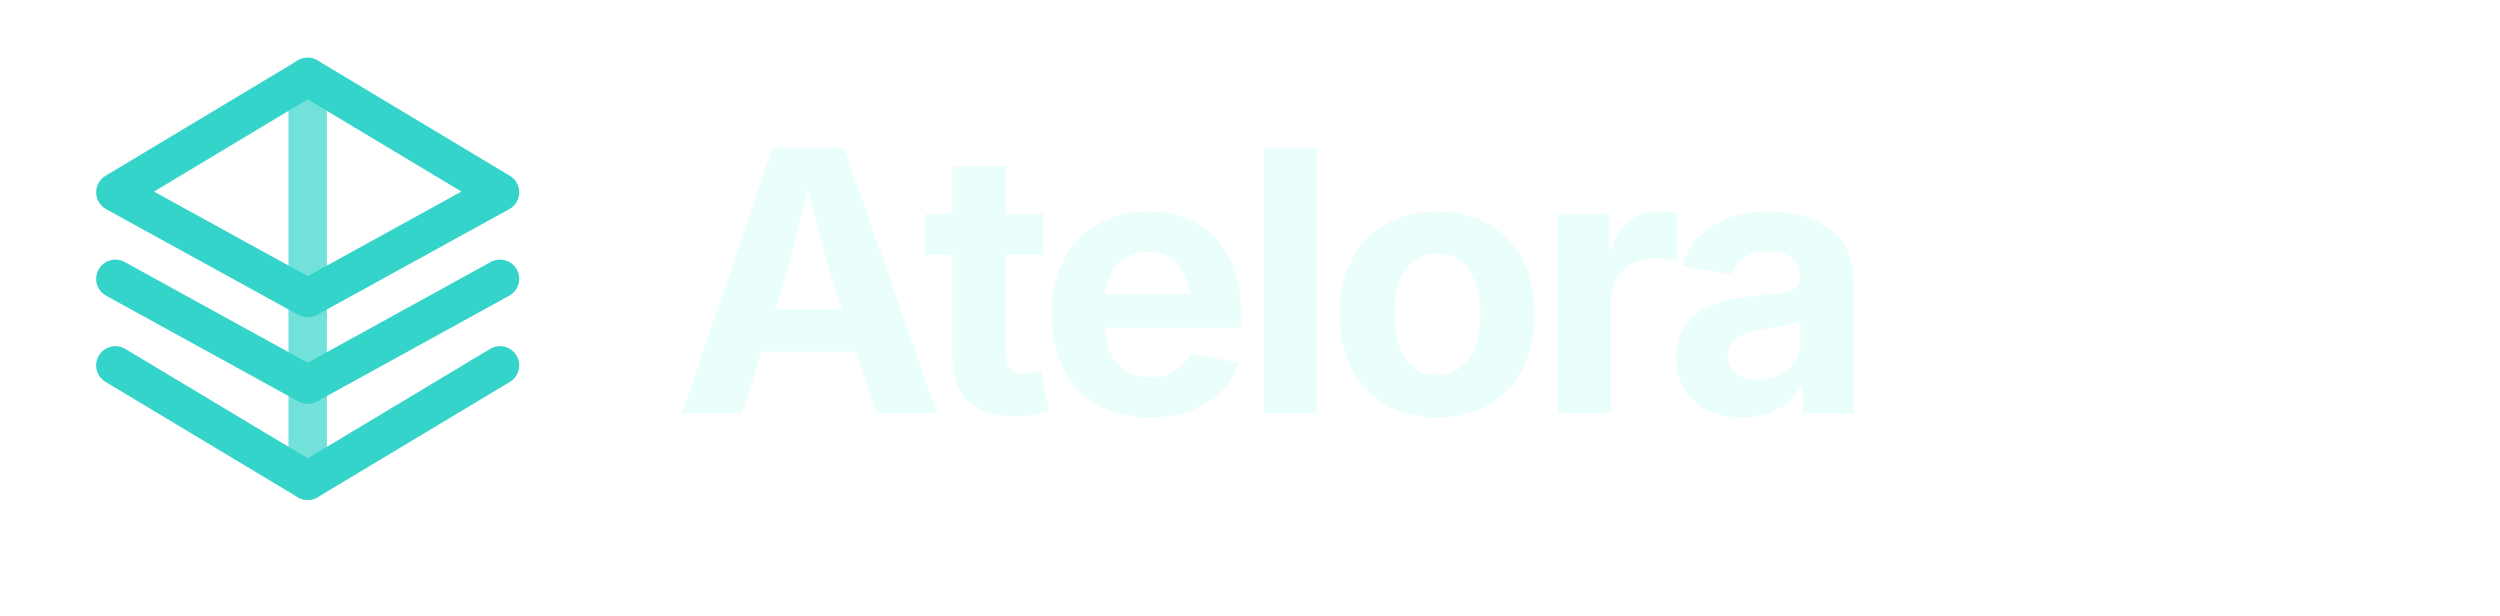
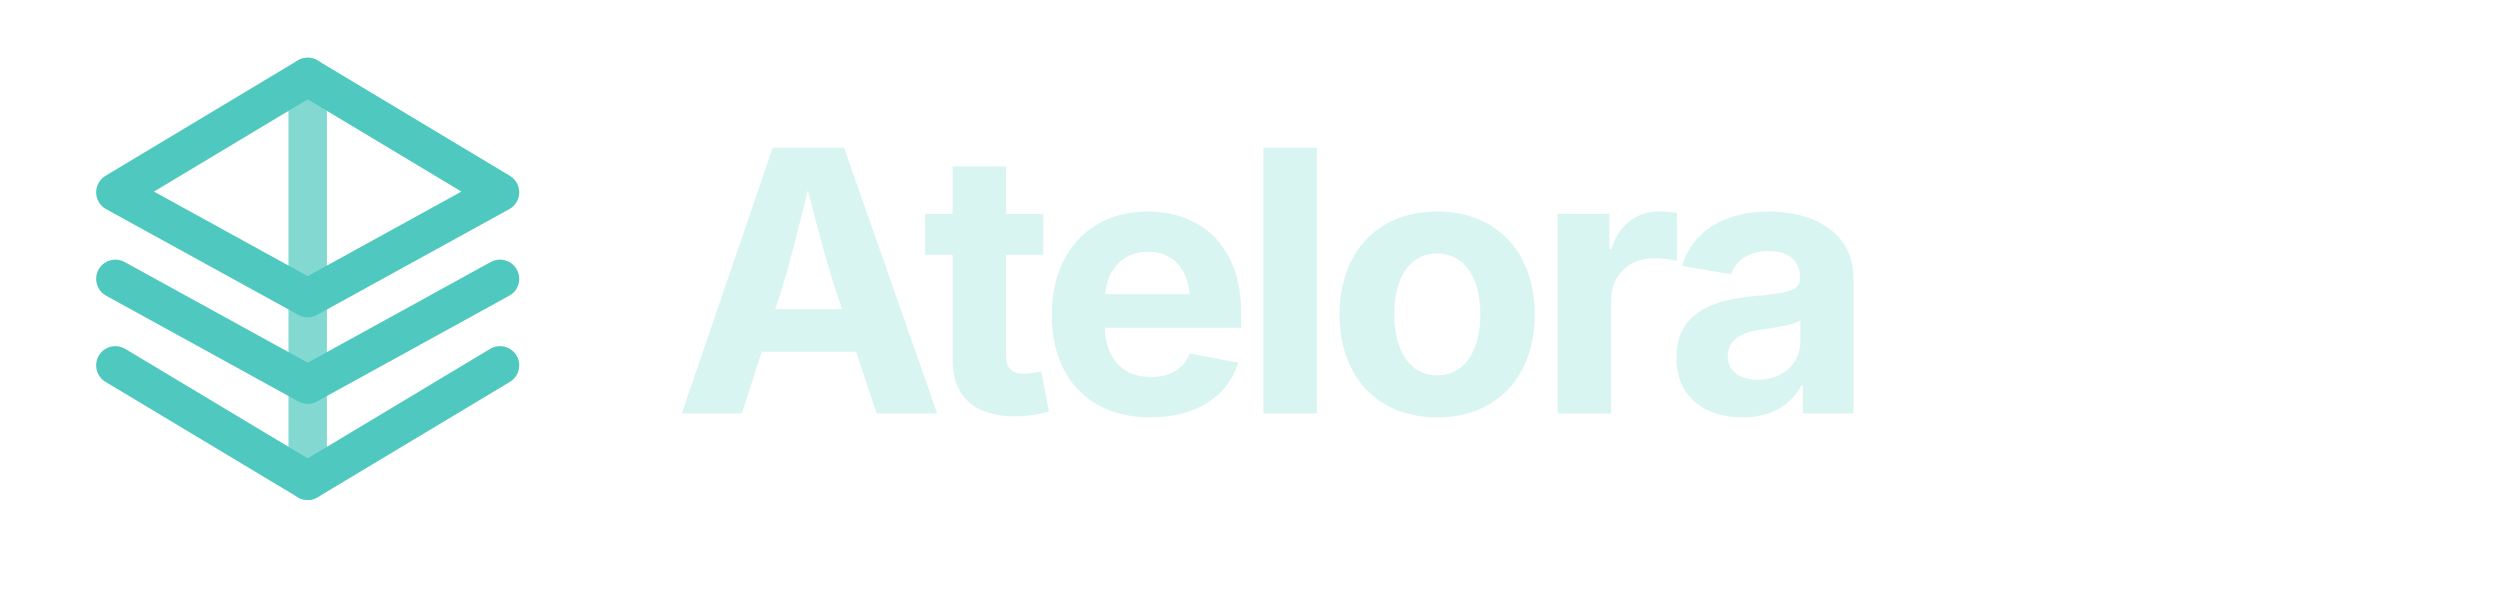
<svg xmlns="http://www.w3.org/2000/svg" viewBox="0 0 260 64" role="img" aria-labelledby="title desc">
-   <g fill="none" stroke="#35d4ca" stroke-width="4" stroke-linecap="round" stroke-linejoin="round">
+   <g fill="none" stroke="#4FC9BF" stroke-width="4" stroke-linecap="round" stroke-linejoin="round">
    <path d="M12 20 32 8l20 12-20 11Z" />
    <path d="M12 29 32 40l20-11" />
    <path d="M12 38 32 50l20-12" />
    <path d="M32 8v42" opacity=".7" />
  </g>
-   <text x="70" y="43" font-family="Inter,Segoe UI,Arial,sans-serif" font-size="38" font-weight="700" letter-spacing="-1.5" fill="#eafffb">Atelora</text>
+   <text x="70" y="43" font-family="Inter,Segoe UI,Arial,sans-serif" font-size="38" font-weight="700" letter-spacing="-1.5" fill="#D9F5F1">Atelora</text>
</svg>
